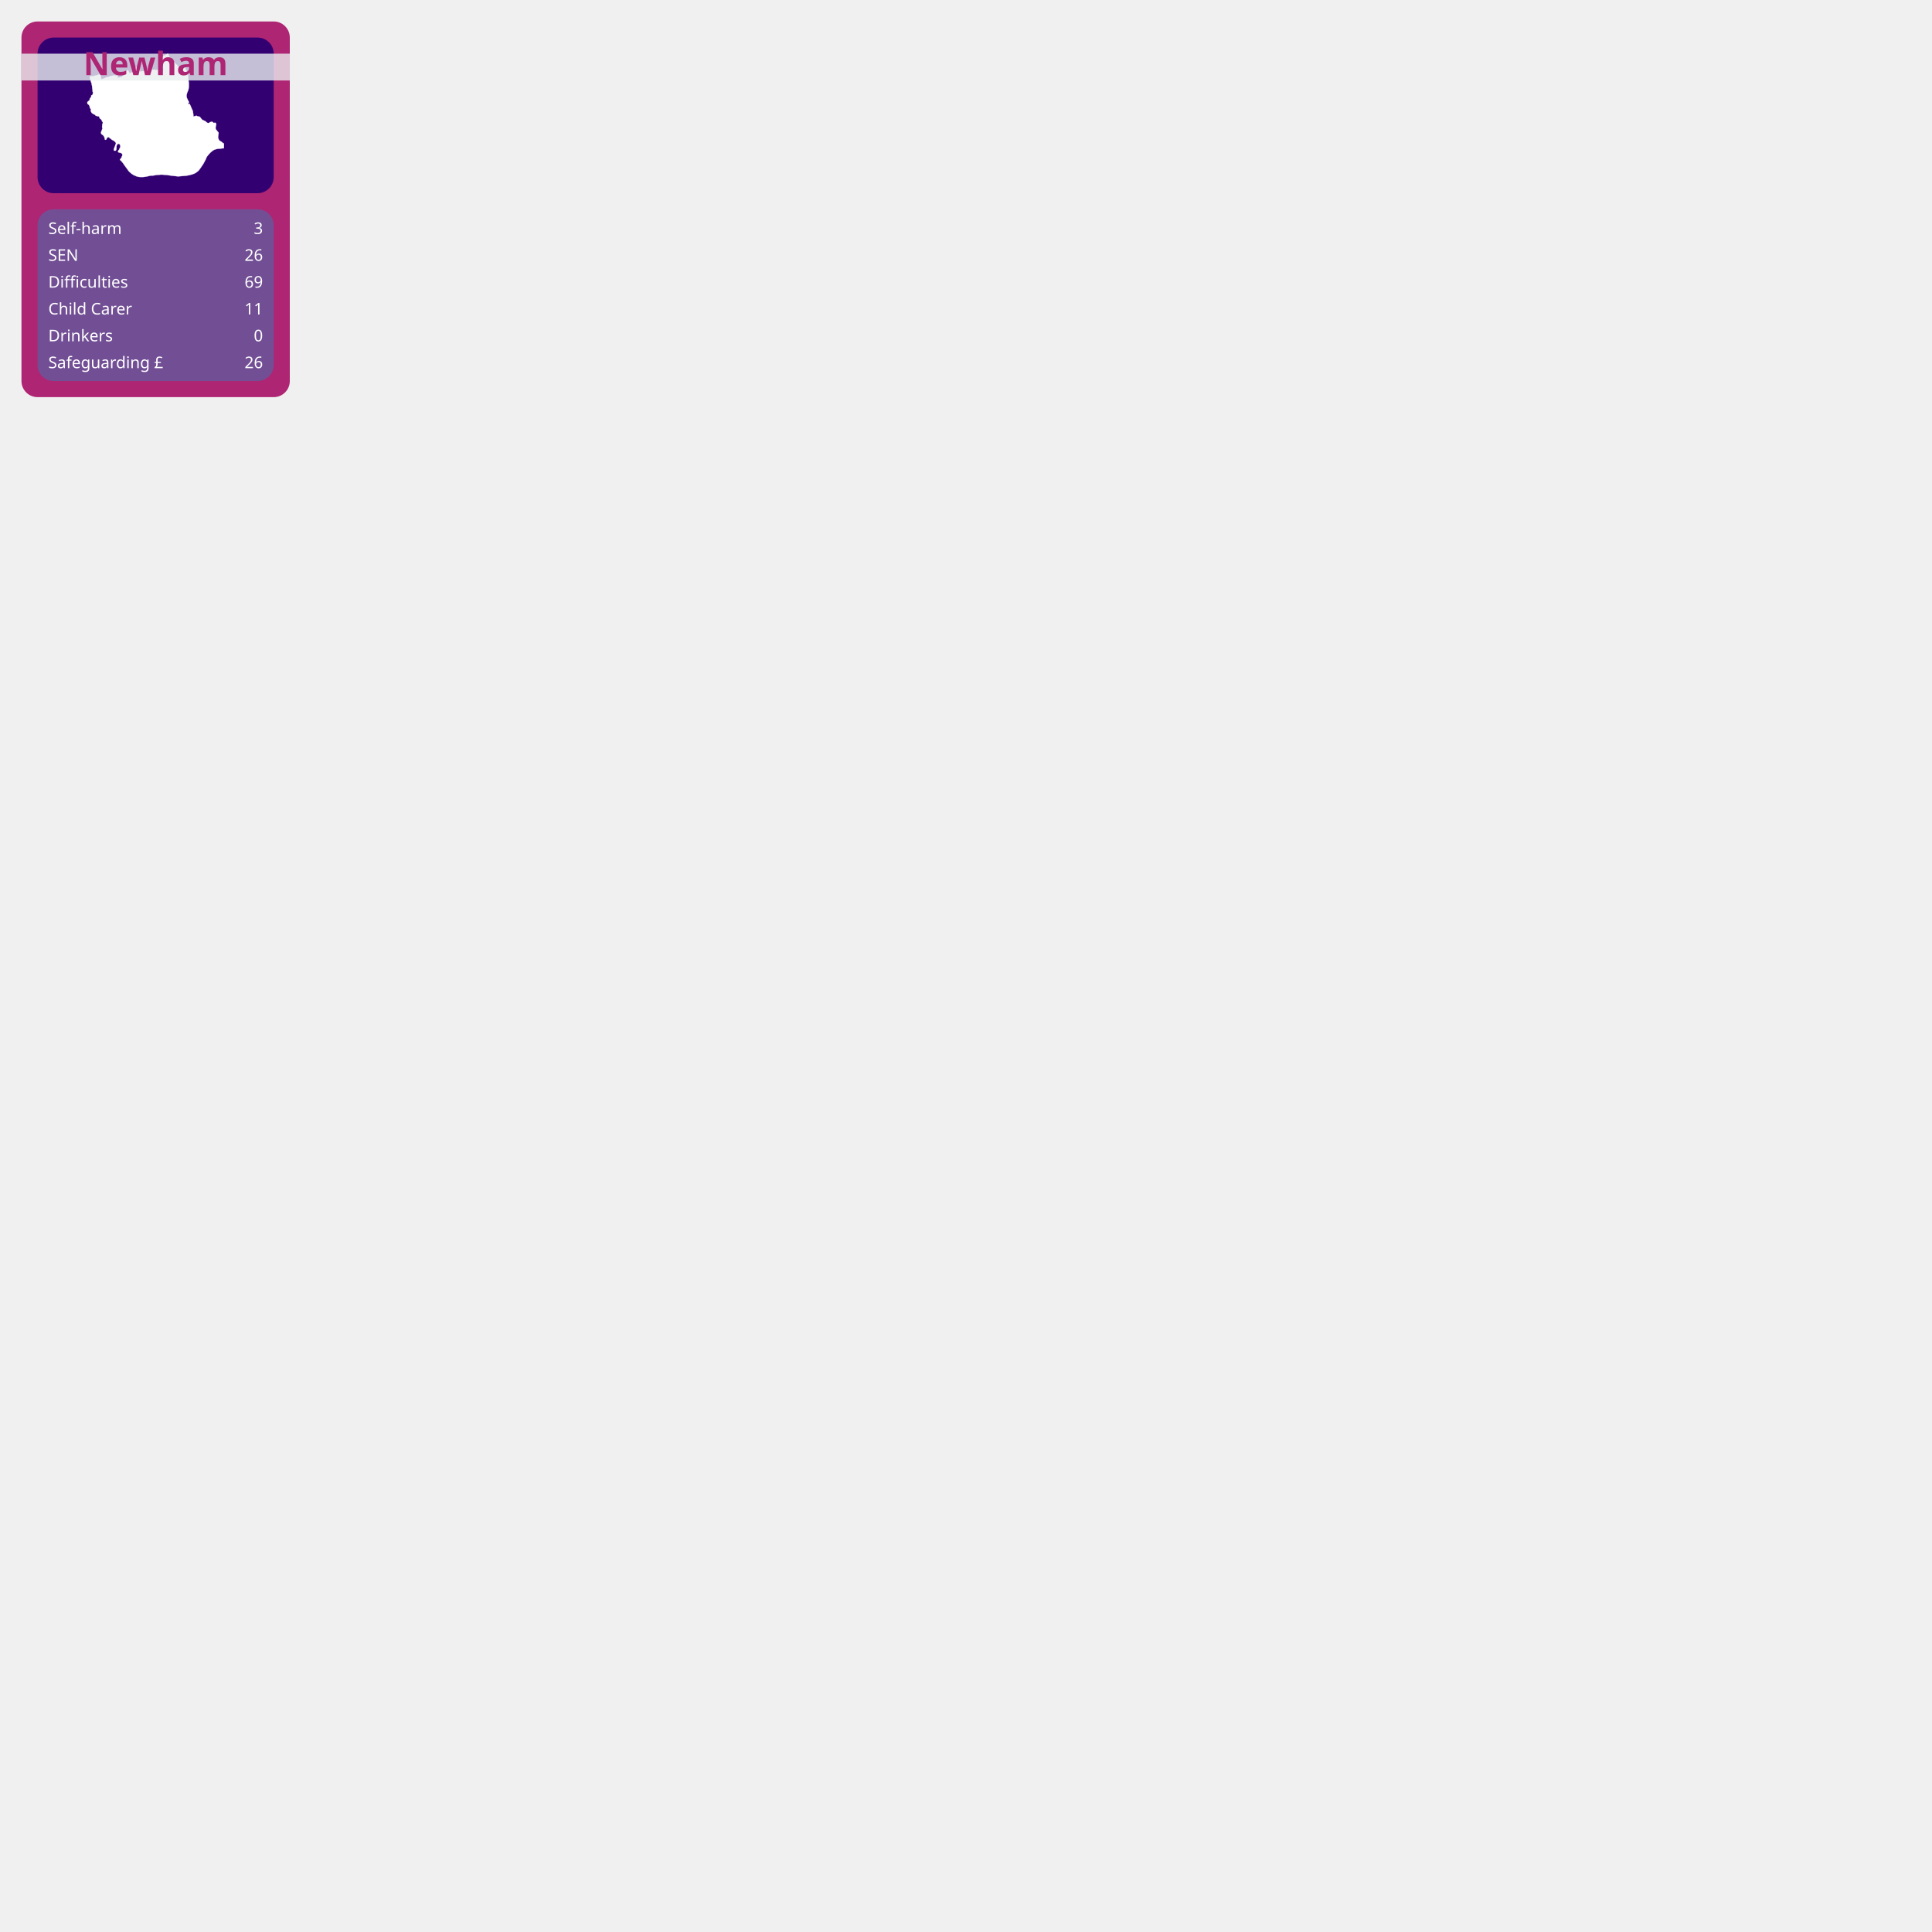
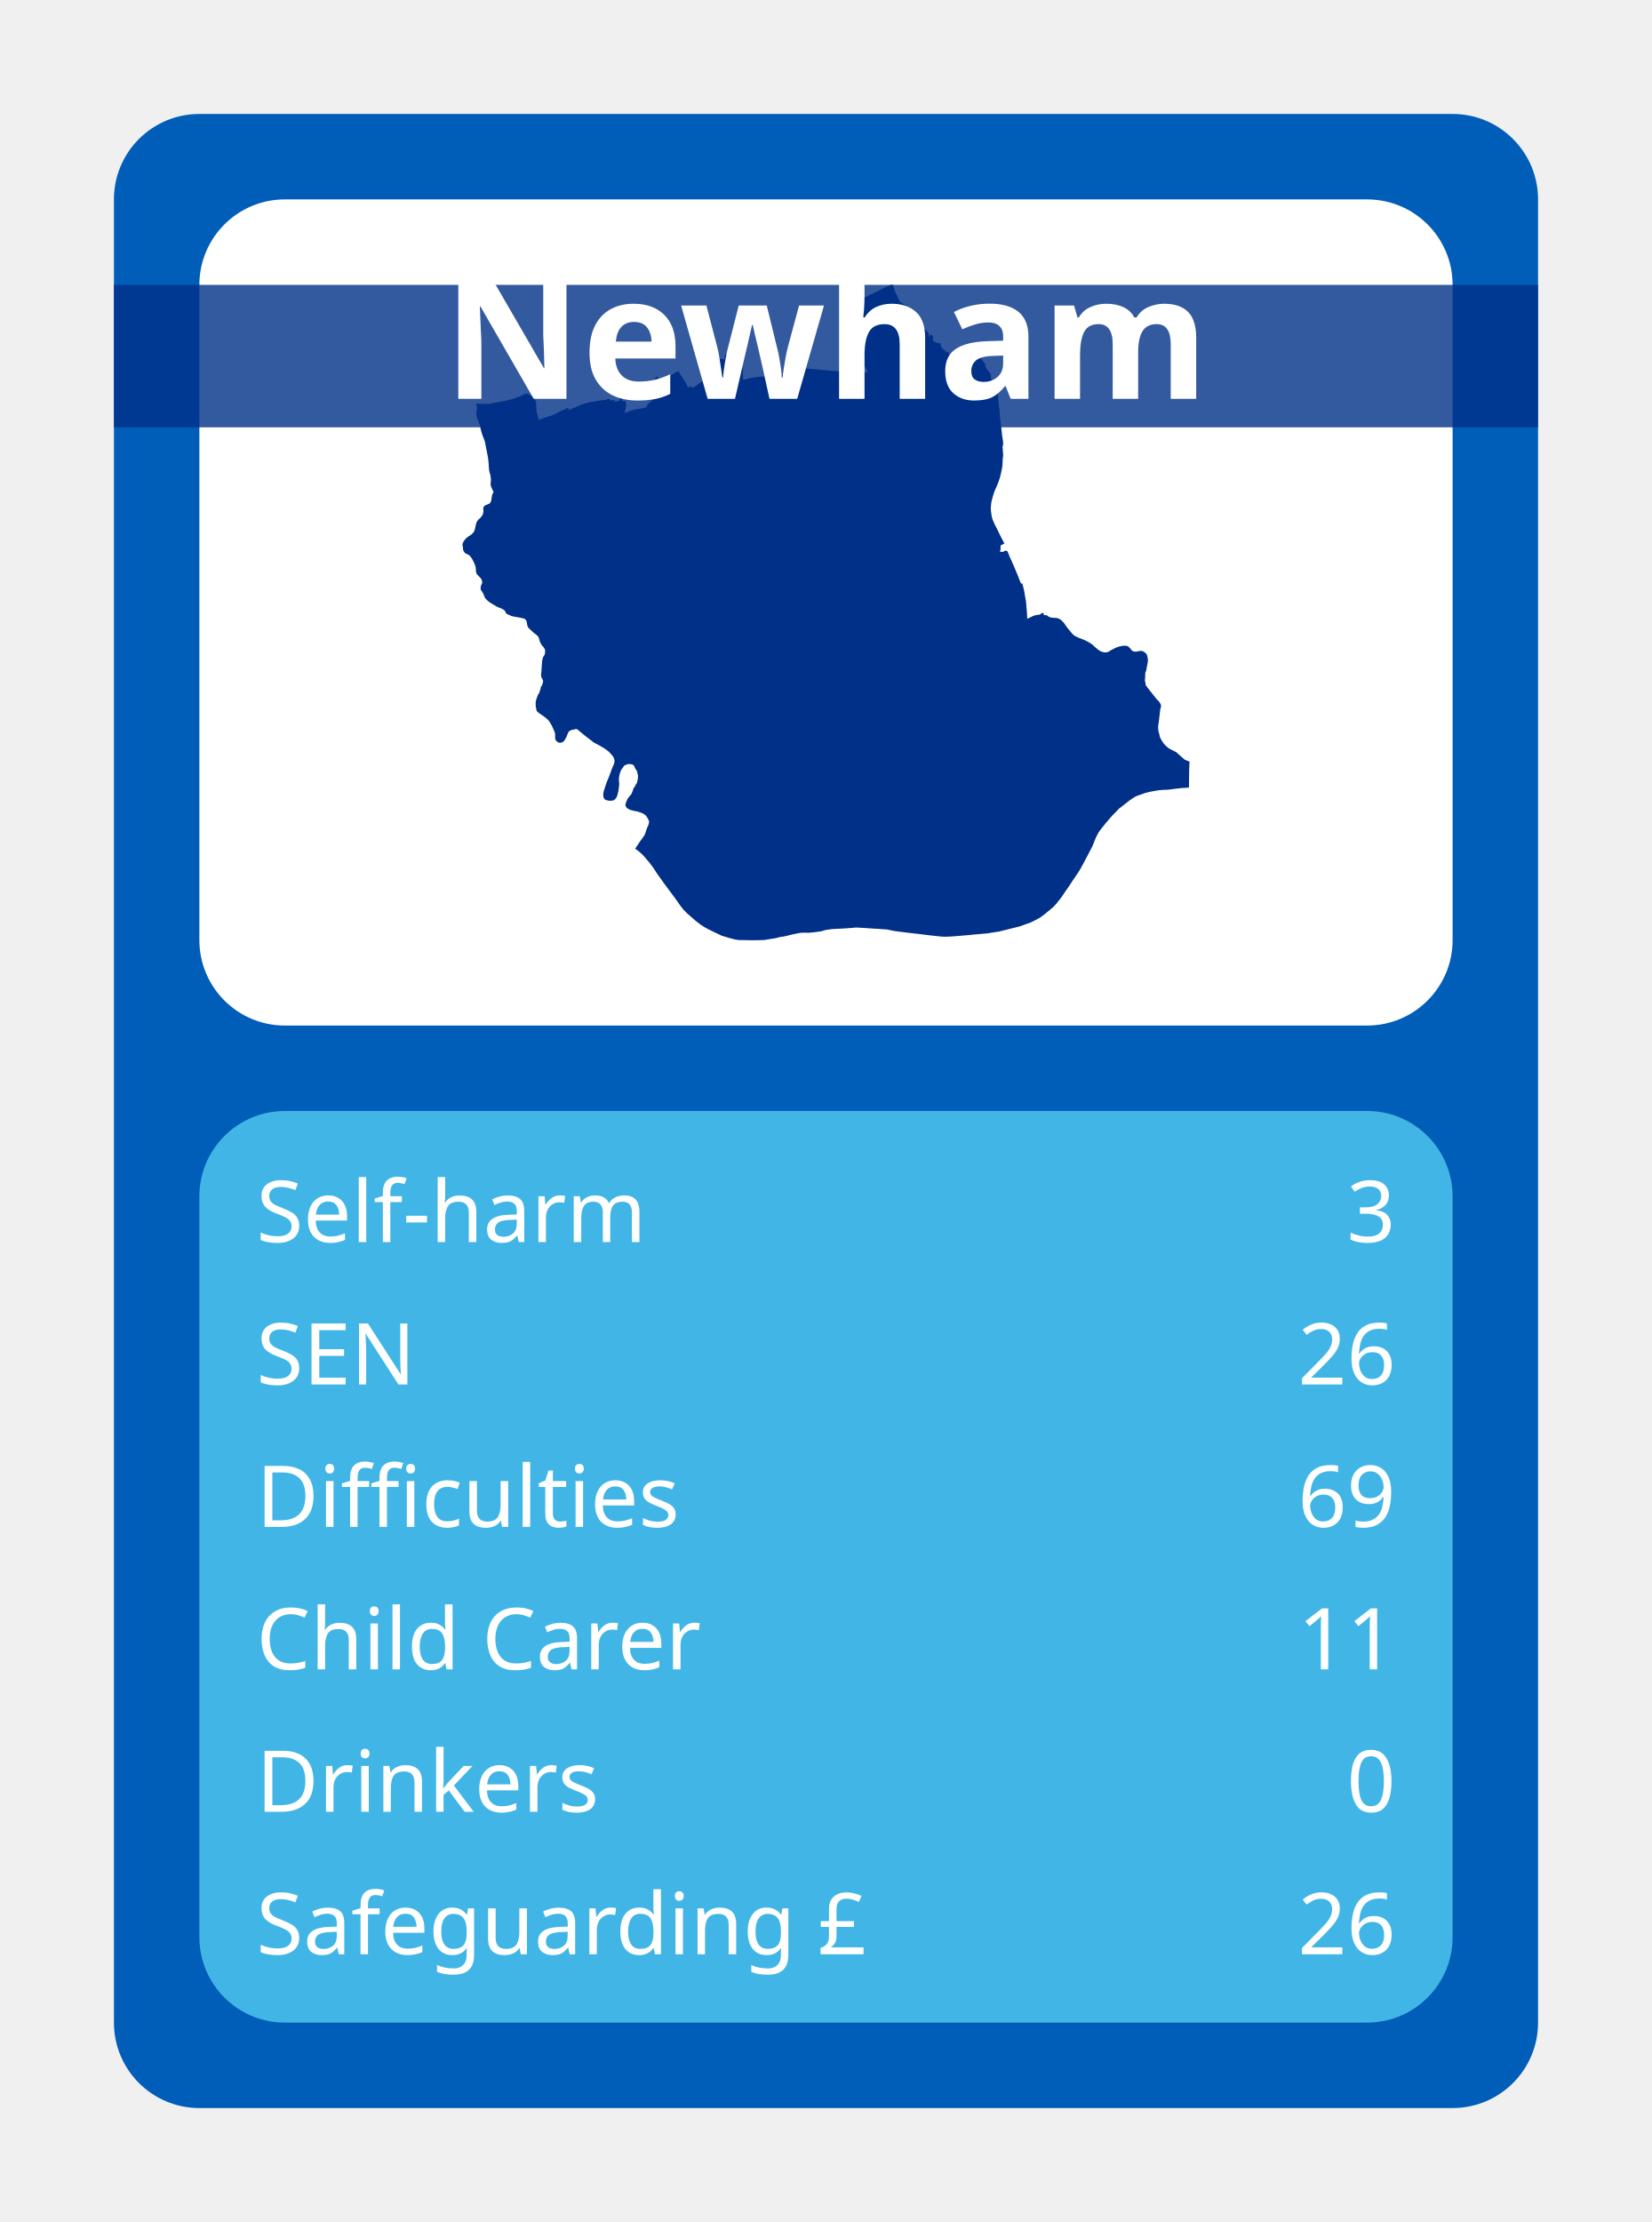
- <svg xmlns="http://www.w3.org/2000/svg" height="1800" version="1.1" width="1800">
+ <svg xmlns="http://www.w3.org/2000/svg" height="390" version="1.1" width="290">
  <defs>
    <style type="text/css">@font-face {font-family: 'Frutiger';font-style: normal;font-weight: normal;src: local('Frutiger'), url('../fonts/Frutiger.woff') format('woff');}@font-face {font-family: 'Frutiger Bold';font-style: normal;font-weight: normal;src: local('Frutiger Bold'), url('../fonts/Frutiger_bold.woff') format('woff');}        </style>
  </defs>
-   <rect x="20" y="20" width="250" height="350" rx="15" fill="#AE2573" />
-   <rect x="35" y="35" width="220" height="145" rx="15" fill="#330072" />
+   <rect x="20" y="20" width="250" height="350" rx="15" fill="#005EB8" />
+   <rect x="35" y="35" width="220" height="145" rx="15" fill="white" />
  <svg height="115" version="1.1" viewBox="-2364 -6721669 13476 12165" width="220" x="35" y="50">
-     <polygon fill="white" points=" 6274,-6720701 6278,-6720699 6283,-6720700 6291,-6720702 6297,-6720705 6302,-6720709 6306,-6720714 6313,-6720724 6318,-6720728 6326,-6720730 6330,-6720728 6334,-6720726 6338,-6720722 6343,-6720715 6347,-6720707 6348,-6720701 6349,-6720694 6347,-6720642 6361,-6720616 6377,-6720601 6410,-6720597 6431,-6720576 6433,-6720575 6445,-6720572 6455,-6720573 6467,-6720577 6474,-6720581 6488,-6720571 6490,-6720569 6496,-6720529 6501,-6720514 6505,-6720507 6510,-6720501 6525,-6720488 6528,-6720483 6530,-6720479 6533,-6720468 6545,-6720456 6557,-6720456 6564,-6720453 6569,-6720450 6573,-6720447 6576,-6720443 6578,-6720438 6578,-6720436 6576,-6720430 6575,-6720425 6575,-6720420 6579,-6720412 6584,-6720406 6590,-6720403 6596,-6720403 6602,-6720405 6615,-6720412 6620,-6720413 6629,-6720412 6636,-6720409 6639,-6720406 6642,-6720401 6642,-6720388 6643,-6720380 6646,-6720371 6651,-6720361 6679,-6720331 6687,-6720322 6694,-6720317 6699,-6720315 6737,-6720332 6777,-6720337 6804,-6720346 6843,-6720362 6950,-6720410 7081,-6720473 7099,-6720440 7131,-6720405 7151,-6720383 7196,-6720320 7208,-6720298 7234,-6720312 7278,-6720245 7314,-6720197 7327,-6720178 7313,-6720158 7346,-6720103 7378,-6720063 7400,-6720036 7415,-6720011 7426,-6719940 7441,-6719840 7455,-6719706 7550,-6719713 7564,-6719501 7581,-6719367 7592,-6719218 7599,-6719159 7614,-6719048 7616,-6719028 7625,-6718943 7632,-6718877 7635,-6718850 7648,-6718774 7652,-6718724 7648,-6718691 7640,-6718668 7647,-6718574 7651,-6718508 7646,-6718456 7642,-6718423 7642,-6718385 7635,-6718291 7623,-6718225 7613,-6718185 7609,-6718165 7604,-6718143 7604,-6718142 7602,-6718136 7590,-6718088 7567,-6718021 7539,-6717949 7501,-6717865 7486,-6717824 7466,-6717763 7445,-6717688 7441,-6717674 7438,-6717661 7435,-6717648 7433,-6717634 7431,-6717621 7429,-6717608 7428,-6717601 7427,-6717587 7424,-6717556 7422,-6717529 7424,-6717470 7431,-6717432 7433,-6717409 7436,-6717389 7443,-6717352 7457,-6717305 7480,-6717252 7495,-6717220 7505,-6717198 7531,-6717148 7565,-6717080 7599,-6717008 7624,-6716960 7638,-6716934 7664,-6716883 7671,-6716872 7601,-6716836 7605,-6716802 7604,-6716775 7599,-6716739 7585,-6716718 7579,-6716712 7573,-6716705 7565,-6716694 7572,-6716684 7577,-6716676 7578,-6716687 7579,-6716689 7586,-6716695 7594,-6716700 7606,-6716703 7623,-6716703 7642,-6716700 7651,-6716697 7659,-6716697 7668,-6716701 7703,-6716721 7725,-6716720 7734,-6716711 7737,-6716705 7747,-6716682 7755,-6716664 7771,-6716622 7814,-6716527 7817,-6716519 7842,-6716465 7929,-6716257 7946,-6716211 7957,-6716184 7981,-6716126 7985,-6716110 7987,-6716105 8008,-6716113 8015,-6716094 8041,-6715989 8058,-6715888 8074,-6715797 8081,-6715726 8085,-6715670 8093,-6715584 8097,-6715508 8097,-6715455 8108,-6715458 8121,-6715461 8131,-6715466 8147,-6715472 8147,-6715472 8172,-6715484 8252,-6715521 8268,-6715519 8290,-6715530 8295,-6715531 8302,-6715530 8308,-6715526 8317,-6715527 8327,-6715532 8362,-6715542 8385,-6715563 8394,-6715565 8403,-6715562 8406,-6715557 8406,-6715554 8404,-6715535 8408,-6715531 8415,-6715528 8425,-6715525 8470,-6715523 8479,-6715514 8485,-6715508 8491,-6715505 8518,-6715491 8555,-6715479 8600,-6715474 8653,-6715473 8663,-6715470 8676,-6715466 8713,-6715450 8733,-6715436 8781,-6715387 8829,-6715317 8858,-6715280 8896,-6715234 8923,-6715201 8949,-6715173 8961,-6715162 8970,-6715153 8986,-6715142 9011,-6715130 9022,-6715124 9058,-6715107 9091,-6715095 9125,-6715082 9195,-6715051 9228,-6715034 9260,-6715016 9309,-6714984 9364,-6714933 9416,-6714889 9446,-6714868 9480,-6714850 9531,-6714834 9572,-6714833 9593,-6714835 9612,-6714840 9627,-6714848 9652,-6714863 9667,-6714872 9685,-6714882 9750,-6714915 9808,-6714939 9852,-6714948 9889,-6714956 9928,-6714957 9935,-6714957 9955,-6714955 9969,-6714949 9982,-6714942 10005,-6714921 10014,-6714911 10035,-6714883 10042,-6714876 10052,-6714868 10063,-6714861 10072,-6714856 10084,-6714852 10097,-6714848 10108,-6714847 10119,-6714846 10133,-6714846 10150,-6714849 10164,-6714852 10207,-6714861 10230,-6714861 10256,-6714854 10270,-6714847 10283,-6714836 10301,-6714823 10310,-6714814 10326,-6714787 10338,-6714724 10340,-6714696 10336,-6714658 10326,-6714608 10307,-6714509 10301,-6714494 10291,-6714468 10289,-6714427 10288,-6714379 10284,-6714336 10283,-6714320 10292,-6714287 10298,-6714240 10307,-6714222 10361,-6714150 10451,-6714037 10507,-6713967 10535,-6713939 10547,-6713926 10554,-6713917 10558,-6713911 10566,-6713899 10580,-6713873 10583,-6713850 10581,-6713830 10579,-6713823 10571,-6713795 10566,-6713766 10540,-6713543 10534,-6713513 10531,-6713484 10529,-6713462 10531,-6713418 10536,-6713382 10548,-6713336 10564,-6713268 10580,-6713235 10592,-6713213 10606,-6713190 10631,-6713152 10642,-6713139 10669,-6713108 10730,-6713055 10808,-6713014 10869,-6712984 10921,-6712938 10978,-6712887 11032,-6712841 11112,-6712809 11105,-6712648 11102,-6712347 10955,-6712337 10752,-6712312 10713,-6712307 10628,-6712305 10557,-6712299 10466,-6712284 10420,-6712275 10373,-6712266 10291,-6712245 10194,-6712210 10158,-6712198 10127,-6712185 10103,-6712173 10030,-6712125 10005,-6712108 9830,-6711971 9804,-6711951 9767,-6711911 9693,-6711837 9566,-6711692 9511,-6711622 9459,-6711558 9439,-6711528 9419,-6711498 9382,-6711428 9351,-6711355 9311,-6711253 9255,-6711147 9216,-6711071 9214,-6711067 9129,-6710907 9067,-6710796 8938,-6710605 8867,-6710497 8810,-6710417 8764,-6710348 8746,-6710321 8736,-6710306 8684,-6710240 8653,-6710200 8617,-6710160 8585,-6710127 8531,-6710080 8474,-6710034 8439,-6710004 8396,-6709971 8336,-6709928 8274,-6709895 8231,-6709872 8177,-6709846 8150,-6709835 8146,-6709834 7965,-6709769 7590,-6709676 7371,-6709641 7117,-6709619 7013,-6709608 6957,-6709604 6891,-6709598 6852,-6709595 6767,-6709588 6684,-6709582 6599,-6709579 6529,-6709581 6482,-6709585 6306,-6709604 6096,-6709630 6007,-6709640 5951,-6709647 5922,-6709650 5881,-6709655 5832,-6709661 5767,-6709669 5728,-6709674 5660,-6709683 5584,-6709697 5514,-6709713 5442,-6709717 5341,-6709725 5247,-6709730 5106,-6709740 4970,-6709748 4922,-6709749 4874,-6709744 4769,-6709736 4695,-6709731 4604,-6709727 4509,-6709722 4472,-6709719 4434,-6709713 4366,-6709704 4290,-6709681 4232,-6709672 4154,-6709662 4057,-6709652 3956,-6709654 3892,-6709650 3885,-6709648 3764,-6709625 3606,-6709586 3502,-6709570 3447,-6709553 3291,-6709529 3236,-6709519 3094,-6709506 2992,-6709504 2862,-6709511 2751,-6709517 2676,-6709530 2578,-6709556 2442,-6709597 2305,-6709662 2207,-6709710 2139,-6709746 2051,-6709802 1956,-6709876 1956,-6709876 1808,-6710005 1740,-6710074 1710,-6710110 1671,-6710162 1575,-6710298 1490,-6710412 1429,-6710494 1385,-6710553 1252,-6710739 1178,-6710852 1142,-6710900 1107,-6710948 1076,-6710984 1020,-6711050 985,-6711089 958,-6711115 915,-6711154 848,-6711204 924,-6711318 979,-6711395 1010,-6711439 1024,-6711466 1043,-6711521 1063,-6711584 1077,-6711606 1095,-6711664 1101,-6711687 1101,-6711708 1095,-6711727 1086,-6711747 1078,-6711763 1070,-6711779 1050,-6711809 1027,-6711834 1010,-6711847 987,-6711862 944,-6711881 899,-6711896 873,-6711905 858,-6711907 854,-6711907 810,-6711916 757,-6711929 724,-6711942 697,-6711958 686,-6711966 670,-6711986 663,-6712005 663,-6712021 670,-6712047 683,-6712081 689,-6712091 690,-6712101 694,-6712112 741,-6712174 772,-6712208 803,-6712287 812,-6712320 827,-6712334 846,-6712368 853,-6712384 859,-6712396 877,-6712420 892,-6712492 896,-6712541 892,-6712585 882,-6712607 881,-6712633 876,-6712647 852,-6712680 842,-6712699 830,-6712724 822,-6712743 814,-6712757 793,-6712771 772,-6712778 743,-6712784 715,-6712785 701,-6712782 682,-6712782 621,-6712754 612,-6712746 587,-6712704 568,-6712684 550,-6712649 546,-6712631 539,-6712619 532,-6712595 524,-6712561 516,-6712508 517,-6712460 522,-6712402 517,-6712351 506,-6712272 496,-6712231 490,-6712204 483,-6712184 477,-6712169 457,-6712136 448,-6712127 441,-6712121 433,-6712116 416,-6712108 397,-6712105 368,-6712104 344,-6712104 291,-6712116 281,-6712121 276,-6712125 268,-6712133 259,-6712150 254,-6712165 250,-6712189 251,-6712222 253,-6712237 259,-6712263 265,-6712284 279,-6712329 310,-6712421 368,-6712562 392,-6712630 404,-6712664 426,-6712719 446,-6712764 451,-6712777 454,-6712791 458,-6712810 460,-6712837 453,-6712867 448,-6712882 436,-6712909 426,-6712925 405,-6712951 356,-6713004 335,-6713023 299,-6713050 286,-6713059 260,-6713076 220,-6713101 193,-6713117 66,-6713185 -70,-6713290 -158,-6713361 -228,-6713420 -243,-6713429 -252,-6713432 -259,-6713433 -267,-6713434 -278,-6713433 -358,-6713416 -383,-6713403 -403,-6713391 -409,-6713385 -420,-6713371 -442,-6713321 -456,-6713283 -466,-6713265 -495,-6713216 -504,-6713205 -509,-6713200 -517,-6713194 -537,-6713185 -553,-6713181 -561,-6713180 -573,-6713181 -588,-6713183 -595,-6713186 -622,-6713207 -629,-6713215 -634,-6713222 -637,-6713230 -640,-6713239 -642,-6713248 -644,-6713336 -653,-6713369 -668,-6713406 -706,-6713492 -746,-6713558 -755,-6713572 -773,-6713594 -797,-6713619 -837,-6713652 -858,-6713667 -879,-6713682 -954,-6713733 -982,-6713758 -990,-6713776 -1003,-6713846 -1005,-6713892 -1003,-6713931 -987,-6713991 -962,-6714055 -945,-6714076 -943,-6714079 -940,-6714089 -913,-6714171 -907,-6714204 -892,-6714220 -879,-6714255 -866,-6714303 -868,-6714329 -871,-6714334 -900,-6714391 -903,-6714408 -904,-6714438 -899,-6714480 -896,-6714535 -885,-6714683 -875,-6714727 -869,-6714749 -868,-6714752 -864,-6714758 -853,-6714774 -837,-6714805 -832,-6714830 -828,-6714869 -834,-6714905 -847,-6714929 -860,-6714950 -892,-6714985 -912,-6715019 -928,-6715050 -938,-6715089 -952,-6715133 -968,-6715155 -991,-6715177 -1047,-6715221 -1115,-6715284 -1133,-6715299 -1149,-6715323 -1158,-6715341 -1164,-6715372 -1173,-6715417 -1180,-6715441 -1197,-6715463 -1213,-6715478 -1241,-6715488 -1318,-6715505 -1407,-6715520 -1463,-6715532 -1516,-6715557 -1519,-6715558 -1551,-6715574 -1560,-6715586 -1562,-6715590 -1564,-6715595 -1574,-6715615 -1586,-6715633 -1619,-6715657 -1662,-6715677 -1723,-6715701 -1830,-6715763 -1873,-6715791 -1909,-6715822 -1938,-6715852 -1939,-6715853 -1950,-6715868 -1976,-6715938 -2004,-6715983 -2022,-6716008 -2026,-6716024 -2027,-6716052 -2020,-6716081 -2005,-6716116 -2001,-6716123 -1997,-6716137 -1999,-6716169 -1999,-6716171 -2014,-6716208 -2021,-6716221 -2042,-6716247 -2075,-6716279 -2098,-6716306 -2107,-6716323 -2112,-6716341 -2115,-6716368 -2116,-6716410 -2121,-6716435 -2130,-6716469 -2150,-6716515 -2173,-6716562 -2190,-6716594 -2214,-6716626 -2239,-6716657 -2272,-6716674 -2289,-6716684 -2319,-6716698 -2331,-6716713 -2353,-6716752 -2354,-6716781 -2359,-6716813 -2361,-6716824 -2364,-6716842 -2362,-6716863 -2344,-6716900 -2315,-6716939 -2290,-6716964 -2288,-6716966 -2285,-6716968 -2245,-6716997 -2223,-6717009 -2212,-6717018 -2197,-6717030 -2186,-6717040 -2168,-6717059 -2167,-6717060 -2167,-6717061 -2159,-6717068 -2138,-6717113 -2128,-6717155 -2115,-6717218 -2102,-6717259 -2090,-6717279 -2072,-6717301 -2035,-6717335 -2012,-6717362 -1994,-6717389 -1987,-6717407 -1979,-6717430 -1974,-6717469 -1978,-6717519 -1973,-6717542 -1958,-6717556 -1940,-6717568 -1915,-6717578 -1889,-6717589 -1865,-6717600 -1848,-6717621 -1835,-6717645 -1826,-6717690 -1816,-6717758 -1801,-6717794 -1799,-6717796 -1790,-6717811 -1788,-6717829 -1812,-6717881 -1828,-6717912 -1833,-6717925 -1838,-6717946 -1841,-6717967 -1841,-6717977 -1841,-6717980 -1837,-6718027 -1836,-6718070 -1847,-6718148 -1861,-6718187 -1871,-6718244 -1871,-6718263 -1875,-6718287 -1876,-6718319 -1879,-6718368 -1887,-6718441 -1895,-6718488 -1914,-6718591 -1927,-6718651 -1940,-6718724 -1945,-6718745 -1958,-6718792 -1992,-6718877 -2022,-6718976 -2038,-6719058 -2081,-6719172 -2098,-6719216 -2105,-6719251 -2106,-6719283 -2103,-6719315 -2101,-6719340 -2095,-6719369 -2094,-6719398 -2099,-6719420 -2108,-6719441 -2111,-6719452 -2009,-6719447 -1908,-6719447 -1905,-6719423 -1904,-6719413 -1886,-6719416 -1885,-6719423 -1883,-6719448 -1744,-6719472 -1598,-6719501 -1514,-6719520 -1484,-6719527 -1460,-6719533 -1437,-6719540 -1374,-6719562 -1312,-6719583 -1300,-6719589 -1234,-6719620 -1209,-6719634 -1202,-6719635 -1189,-6719636 -1176,-6719634 -1162,-6719630 -1155,-6719627 -1135,-6719615 -1106,-6719595 -1085,-6719582 -1051,-6719562 -1024,-6719487 -1020,-6719466 -1017,-6719438 -1018,-6719392 -1017,-6719361 -1014,-6719325 -1003,-6719276 -986,-6719219 -971,-6719156 -963,-6719152 -962,-6719152 -948,-6719152 -930,-6719158 -889,-6719174 -775,-6719213 -698,-6719237 -663,-6719252 -632,-6719268 -560,-6719307 -422,-6719371 -404,-6719329 -290,-6719379 -175,-6719429 -121,-6719448 -102,-6719454 -36,-6719473 39,-6719486 144,-6719503 236,-6719515 280,-6719523 346,-6719540 356,-6719517 362,-6719504 399,-6719513 425,-6719520 427,-6719511 430,-6719488 557,-6719504 557,-6719504 553,-6719545 579,-6719547 585,-6719492 587,-6719492 641,-6719498 649,-6719464 649,-6719463 647,-6719435 644,-6719386 639,-6719359 625,-6719314 615,-6719283 646,-6719281 762,-6719322 844,-6719345 859,-6719348 910,-6719355 1061,-6719386 1055,-6719414 1061,-6719424 1076,-6719448 1127,-6719489 1153,-6719515 1207,-6719570 1074,-6719780 1239,-6719952 1296,-6719866 1553,-6720012 1625,-6720052 1742,-6719872 1750,-6719856 1780,-6719802 1812,-6719742 1864,-6719772 1889,-6719735 1999,-6719808 2071,-6719860 2160,-6719899 2155,-6719914 2237,-6719954 2399,-6720038 2366,-6720085 2376,-6720091 2267,-6720287 2284,-6720276 2327,-6720284 2377,-6720290 2427,-6720281 2469,-6720274 2505,-6720269 2508,-6720348 2516,-6720364 2540,-6720383 2569,-6720396 2580,-6720394 2589,-6720390 2595,-6720387 2602,-6720381 2610,-6720373 2617,-6720362 2622,-6720353 2624,-6720346 2626,-6720329 2625,-6720219 2641,-6720171 2648,-6720155 2753,-6720161 2816,-6720158 2818,-6720010 2824,-6719892 2977,-6719927 3069,-6719942 3139,-6719950 3202,-6719955 3228,-6719953 3257,-6719948 3279,-6719941 3443,-6719963 3537,-6719979 3585,-6719984 3598,-6719987 3677,-6720018 3723,-6720035 3767,-6720053 3796,-6720064 3881,-6720093 3900,-6720099 3937,-6720106 3945,-6720105 4022,-6720103 4140,-6720092 4241,-6720084 4369,-6720071 4467,-6720062 4581,-6720054 4623,-6720052 4650,-6720057 4676,-6720070 4860,-6720055 5044,-6720038 5138,-6720031 5157,-6720027 5155,-6720057 5147,-6720080 5133,-6720113 5108,-6720157 5061,-6720237 5017,-6720313 4993,-6720357 4973,-6720397 4962,-6720436 4951,-6720491 4945,-6720519 4921,-6720543 4907,-6720557 4844,-6720611 4773,-6720664 4792,-6720678 4771,-6720791 4739,-6720921 4706,-6721075 4688,-6721159 4670,-6721215 4711,-6721234 4748,-6721254 4869,-6721310 4889,-6721322 4968,-6721358 5080,-6721416 5155,-6721450 5228,-6721489 5283,-6721513 5355,-6721549 5418,-6721582 5604,-6721669 5614,-6721642 5640,-6721550 5649,-6721531 5678,-6721476 5721,-6721371 5736,-6721350 5759,-6721329 5795,-6721307 5825,-6721291 5847,-6721277 5853,-6721262 5858,-6721255 5863,-6721250 5869,-6721246 5875,-6721244 5881,-6721242 5895,-6721240 5904,-6721237 5910,-6721233 5914,-6721229 5921,-6721220 5941,-6721178 5948,-6721162 5954,-6721152 5960,-6721144 5966,-6721138 5979,-6721128 5989,-6721121 6004,-6721115 6025,-6721109 6027,-6721090 6025,-6721076 6026,-6721067 6027,-6721059 6030,-6721051 6035,-6721043 6041,-6721035 6052,-6721026 6059,-6721012 6055,-6720971 6051,-6720955 6050,-6720940 6051,-6720932 6053,-6720922 6059,-6720907 6062,-6720899 6065,-6720892 6071,-6720886 6079,-6720881 6086,-6720879 6095,-6720878 6120,-6720870 6150,-6720859 6165,-6720857 6179,-6720853 6192,-6720846 6204,-6720837 6212,-6720826 6243,-6720796 6273,-6720759 6274,-6720754 6273,-6720747 6270,-6720739 6263,-6720729 6263,-6720725 6264,-6720715 6267,-6720707 6270,-6720703 6274,-6720701" stroke="white" stroke-width="25" />
+     <polygon fill="#003087" points=" 6274,-6720701 6278,-6720699 6283,-6720700 6291,-6720702 6297,-6720705 6302,-6720709 6306,-6720714 6313,-6720724 6318,-6720728 6326,-6720730 6330,-6720728 6334,-6720726 6338,-6720722 6343,-6720715 6347,-6720707 6348,-6720701 6349,-6720694 6347,-6720642 6361,-6720616 6377,-6720601 6410,-6720597 6431,-6720576 6433,-6720575 6445,-6720572 6455,-6720573 6467,-6720577 6474,-6720581 6488,-6720571 6490,-6720569 6496,-6720529 6501,-6720514 6505,-6720507 6510,-6720501 6525,-6720488 6528,-6720483 6530,-6720479 6533,-6720468 6545,-6720456 6557,-6720456 6564,-6720453 6569,-6720450 6573,-6720447 6576,-6720443 6578,-6720438 6578,-6720436 6576,-6720430 6575,-6720425 6575,-6720420 6579,-6720412 6584,-6720406 6590,-6720403 6596,-6720403 6602,-6720405 6615,-6720412 6620,-6720413 6629,-6720412 6636,-6720409 6639,-6720406 6642,-6720401 6642,-6720388 6643,-6720380 6646,-6720371 6651,-6720361 6679,-6720331 6687,-6720322 6694,-6720317 6699,-6720315 6737,-6720332 6777,-6720337 6804,-6720346 6843,-6720362 6950,-6720410 7081,-6720473 7099,-6720440 7131,-6720405 7151,-6720383 7196,-6720320 7208,-6720298 7234,-6720312 7278,-6720245 7314,-6720197 7327,-6720178 7313,-6720158 7346,-6720103 7378,-6720063 7400,-6720036 7415,-6720011 7426,-6719940 7441,-6719840 7455,-6719706 7550,-6719713 7564,-6719501 7581,-6719367 7592,-6719218 7599,-6719159 7614,-6719048 7616,-6719028 7625,-6718943 7632,-6718877 7635,-6718850 7648,-6718774 7652,-6718724 7648,-6718691 7640,-6718668 7647,-6718574 7651,-6718508 7646,-6718456 7642,-6718423 7642,-6718385 7635,-6718291 7623,-6718225 7613,-6718185 7609,-6718165 7604,-6718143 7604,-6718142 7602,-6718136 7590,-6718088 7567,-6718021 7539,-6717949 7501,-6717865 7486,-6717824 7466,-6717763 7445,-6717688 7441,-6717674 7438,-6717661 7435,-6717648 7433,-6717634 7431,-6717621 7429,-6717608 7428,-6717601 7427,-6717587 7424,-6717556 7422,-6717529 7424,-6717470 7431,-6717432 7433,-6717409 7436,-6717389 7443,-6717352 7457,-6717305 7480,-6717252 7495,-6717220 7505,-6717198 7531,-6717148 7565,-6717080 7599,-6717008 7624,-6716960 7638,-6716934 7664,-6716883 7671,-6716872 7601,-6716836 7605,-6716802 7604,-6716775 7599,-6716739 7585,-6716718 7579,-6716712 7573,-6716705 7565,-6716694 7572,-6716684 7577,-6716676 7578,-6716687 7579,-6716689 7586,-6716695 7594,-6716700 7606,-6716703 7623,-6716703 7642,-6716700 7651,-6716697 7659,-6716697 7668,-6716701 7703,-6716721 7725,-6716720 7734,-6716711 7737,-6716705 7747,-6716682 7755,-6716664 7771,-6716622 7814,-6716527 7817,-6716519 7842,-6716465 7929,-6716257 7946,-6716211 7957,-6716184 7981,-6716126 7985,-6716110 7987,-6716105 8008,-6716113 8015,-6716094 8041,-6715989 8058,-6715888 8074,-6715797 8081,-6715726 8085,-6715670 8093,-6715584 8097,-6715508 8097,-6715455 8108,-6715458 8121,-6715461 8131,-6715466 8147,-6715472 8147,-6715472 8172,-6715484 8252,-6715521 8268,-6715519 8290,-6715530 8295,-6715531 8302,-6715530 8308,-6715526 8317,-6715527 8327,-6715532 8362,-6715542 8385,-6715563 8394,-6715565 8403,-6715562 8406,-6715557 8406,-6715554 8404,-6715535 8408,-6715531 8415,-6715528 8425,-6715525 8470,-6715523 8479,-6715514 8485,-6715508 8491,-6715505 8518,-6715491 8555,-6715479 8600,-6715474 8653,-6715473 8663,-6715470 8676,-6715466 8713,-6715450 8733,-6715436 8781,-6715387 8829,-6715317 8858,-6715280 8896,-6715234 8923,-6715201 8949,-6715173 8961,-6715162 8970,-6715153 8986,-6715142 9011,-6715130 9022,-6715124 9058,-6715107 9091,-6715095 9125,-6715082 9195,-6715051 9228,-6715034 9260,-6715016 9309,-6714984 9364,-6714933 9416,-6714889 9446,-6714868 9480,-6714850 9531,-6714834 9572,-6714833 9593,-6714835 9612,-6714840 9627,-6714848 9652,-6714863 9667,-6714872 9685,-6714882 9750,-6714915 9808,-6714939 9852,-6714948 9889,-6714956 9928,-6714957 9935,-6714957 9955,-6714955 9969,-6714949 9982,-6714942 10005,-6714921 10014,-6714911 10035,-6714883 10042,-6714876 10052,-6714868 10063,-6714861 10072,-6714856 10084,-6714852 10097,-6714848 10108,-6714847 10119,-6714846 10133,-6714846 10150,-6714849 10164,-6714852 10207,-6714861 10230,-6714861 10256,-6714854 10270,-6714847 10283,-6714836 10301,-6714823 10310,-6714814 10326,-6714787 10338,-6714724 10340,-6714696 10336,-6714658 10326,-6714608 10307,-6714509 10301,-6714494 10291,-6714468 10289,-6714427 10288,-6714379 10284,-6714336 10283,-6714320 10292,-6714287 10298,-6714240 10307,-6714222 10361,-6714150 10451,-6714037 10507,-6713967 10535,-6713939 10547,-6713926 10554,-6713917 10558,-6713911 10566,-6713899 10580,-6713873 10583,-6713850 10581,-6713830 10579,-6713823 10571,-6713795 10566,-6713766 10540,-6713543 10534,-6713513 10531,-6713484 10529,-6713462 10531,-6713418 10536,-6713382 10548,-6713336 10564,-6713268 10580,-6713235 10592,-6713213 10606,-6713190 10631,-6713152 10642,-6713139 10669,-6713108 10730,-6713055 10808,-6713014 10869,-6712984 10921,-6712938 10978,-6712887 11032,-6712841 11112,-6712809 11105,-6712648 11102,-6712347 10955,-6712337 10752,-6712312 10713,-6712307 10628,-6712305 10557,-6712299 10466,-6712284 10420,-6712275 10373,-6712266 10291,-6712245 10194,-6712210 10158,-6712198 10127,-6712185 10103,-6712173 10030,-6712125 10005,-6712108 9830,-6711971 9804,-6711951 9767,-6711911 9693,-6711837 9566,-6711692 9511,-6711622 9459,-6711558 9439,-6711528 9419,-6711498 9382,-6711428 9351,-6711355 9311,-6711253 9255,-6711147 9216,-6711071 9214,-6711067 9129,-6710907 9067,-6710796 8938,-6710605 8867,-6710497 8810,-6710417 8764,-6710348 8746,-6710321 8736,-6710306 8684,-6710240 8653,-6710200 8617,-6710160 8585,-6710127 8531,-6710080 8474,-6710034 8439,-6710004 8396,-6709971 8336,-6709928 8274,-6709895 8231,-6709872 8177,-6709846 8150,-6709835 8146,-6709834 7965,-6709769 7590,-6709676 7371,-6709641 7117,-6709619 7013,-6709608 6957,-6709604 6891,-6709598 6852,-6709595 6767,-6709588 6684,-6709582 6599,-6709579 6529,-6709581 6482,-6709585 6306,-6709604 6096,-6709630 6007,-6709640 5951,-6709647 5922,-6709650 5881,-6709655 5832,-6709661 5767,-6709669 5728,-6709674 5660,-6709683 5584,-6709697 5514,-6709713 5442,-6709717 5341,-6709725 5247,-6709730 5106,-6709740 4970,-6709748 4922,-6709749 4874,-6709744 4769,-6709736 4695,-6709731 4604,-6709727 4509,-6709722 4472,-6709719 4434,-6709713 4366,-6709704 4290,-6709681 4232,-6709672 4154,-6709662 4057,-6709652 3956,-6709654 3892,-6709650 3885,-6709648 3764,-6709625 3606,-6709586 3502,-6709570 3447,-6709553 3291,-6709529 3236,-6709519 3094,-6709506 2992,-6709504 2862,-6709511 2751,-6709517 2676,-6709530 2578,-6709556 2442,-6709597 2305,-6709662 2207,-6709710 2139,-6709746 2051,-6709802 1956,-6709876 1956,-6709876 1808,-6710005 1740,-6710074 1710,-6710110 1671,-6710162 1575,-6710298 1490,-6710412 1429,-6710494 1385,-6710553 1252,-6710739 1178,-6710852 1142,-6710900 1107,-6710948 1076,-6710984 1020,-6711050 985,-6711089 958,-6711115 915,-6711154 848,-6711204 924,-6711318 979,-6711395 1010,-6711439 1024,-6711466 1043,-6711521 1063,-6711584 1077,-6711606 1095,-6711664 1101,-6711687 1101,-6711708 1095,-6711727 1086,-6711747 1078,-6711763 1070,-6711779 1050,-6711809 1027,-6711834 1010,-6711847 987,-6711862 944,-6711881 899,-6711896 873,-6711905 858,-6711907 854,-6711907 810,-6711916 757,-6711929 724,-6711942 697,-6711958 686,-6711966 670,-6711986 663,-6712005 663,-6712021 670,-6712047 683,-6712081 689,-6712091 690,-6712101 694,-6712112 741,-6712174 772,-6712208 803,-6712287 812,-6712320 827,-6712334 846,-6712368 853,-6712384 859,-6712396 877,-6712420 892,-6712492 896,-6712541 892,-6712585 882,-6712607 881,-6712633 876,-6712647 852,-6712680 842,-6712699 830,-6712724 822,-6712743 814,-6712757 793,-6712771 772,-6712778 743,-6712784 715,-6712785 701,-6712782 682,-6712782 621,-6712754 612,-6712746 587,-6712704 568,-6712684 550,-6712649 546,-6712631 539,-6712619 532,-6712595 524,-6712561 516,-6712508 517,-6712460 522,-6712402 517,-6712351 506,-6712272 496,-6712231 490,-6712204 483,-6712184 477,-6712169 457,-6712136 448,-6712127 441,-6712121 433,-6712116 416,-6712108 397,-6712105 368,-6712104 344,-6712104 291,-6712116 281,-6712121 276,-6712125 268,-6712133 259,-6712150 254,-6712165 250,-6712189 251,-6712222 253,-6712237 259,-6712263 265,-6712284 279,-6712329 310,-6712421 368,-6712562 392,-6712630 404,-6712664 426,-6712719 446,-6712764 451,-6712777 454,-6712791 458,-6712810 460,-6712837 453,-6712867 448,-6712882 436,-6712909 426,-6712925 405,-6712951 356,-6713004 335,-6713023 299,-6713050 286,-6713059 260,-6713076 220,-6713101 193,-6713117 66,-6713185 -70,-6713290 -158,-6713361 -228,-6713420 -243,-6713429 -252,-6713432 -259,-6713433 -267,-6713434 -278,-6713433 -358,-6713416 -383,-6713403 -403,-6713391 -409,-6713385 -420,-6713371 -442,-6713321 -456,-6713283 -466,-6713265 -495,-6713216 -504,-6713205 -509,-6713200 -517,-6713194 -537,-6713185 -553,-6713181 -561,-6713180 -573,-6713181 -588,-6713183 -595,-6713186 -622,-6713207 -629,-6713215 -634,-6713222 -637,-6713230 -640,-6713239 -642,-6713248 -644,-6713336 -653,-6713369 -668,-6713406 -706,-6713492 -746,-6713558 -755,-6713572 -773,-6713594 -797,-6713619 -837,-6713652 -858,-6713667 -879,-6713682 -954,-6713733 -982,-6713758 -990,-6713776 -1003,-6713846 -1005,-6713892 -1003,-6713931 -987,-6713991 -962,-6714055 -945,-6714076 -943,-6714079 -940,-6714089 -913,-6714171 -907,-6714204 -892,-6714220 -879,-6714255 -866,-6714303 -868,-6714329 -871,-6714334 -900,-6714391 -903,-6714408 -904,-6714438 -899,-6714480 -896,-6714535 -885,-6714683 -875,-6714727 -869,-6714749 -868,-6714752 -864,-6714758 -853,-6714774 -837,-6714805 -832,-6714830 -828,-6714869 -834,-6714905 -847,-6714929 -860,-6714950 -892,-6714985 -912,-6715019 -928,-6715050 -938,-6715089 -952,-6715133 -968,-6715155 -991,-6715177 -1047,-6715221 -1115,-6715284 -1133,-6715299 -1149,-6715323 -1158,-6715341 -1164,-6715372 -1173,-6715417 -1180,-6715441 -1197,-6715463 -1213,-6715478 -1241,-6715488 -1318,-6715505 -1407,-6715520 -1463,-6715532 -1516,-6715557 -1519,-6715558 -1551,-6715574 -1560,-6715586 -1562,-6715590 -1564,-6715595 -1574,-6715615 -1586,-6715633 -1619,-6715657 -1662,-6715677 -1723,-6715701 -1830,-6715763 -1873,-6715791 -1909,-6715822 -1938,-6715852 -1939,-6715853 -1950,-6715868 -1976,-6715938 -2004,-6715983 -2022,-6716008 -2026,-6716024 -2027,-6716052 -2020,-6716081 -2005,-6716116 -2001,-6716123 -1997,-6716137 -1999,-6716169 -1999,-6716171 -2014,-6716208 -2021,-6716221 -2042,-6716247 -2075,-6716279 -2098,-6716306 -2107,-6716323 -2112,-6716341 -2115,-6716368 -2116,-6716410 -2121,-6716435 -2130,-6716469 -2150,-6716515 -2173,-6716562 -2190,-6716594 -2214,-6716626 -2239,-6716657 -2272,-6716674 -2289,-6716684 -2319,-6716698 -2331,-6716713 -2353,-6716752 -2354,-6716781 -2359,-6716813 -2361,-6716824 -2364,-6716842 -2362,-6716863 -2344,-6716900 -2315,-6716939 -2290,-6716964 -2288,-6716966 -2285,-6716968 -2245,-6716997 -2223,-6717009 -2212,-6717018 -2197,-6717030 -2186,-6717040 -2168,-6717059 -2167,-6717060 -2167,-6717061 -2159,-6717068 -2138,-6717113 -2128,-6717155 -2115,-6717218 -2102,-6717259 -2090,-6717279 -2072,-6717301 -2035,-6717335 -2012,-6717362 -1994,-6717389 -1987,-6717407 -1979,-6717430 -1974,-6717469 -1978,-6717519 -1973,-6717542 -1958,-6717556 -1940,-6717568 -1915,-6717578 -1889,-6717589 -1865,-6717600 -1848,-6717621 -1835,-6717645 -1826,-6717690 -1816,-6717758 -1801,-6717794 -1799,-6717796 -1790,-6717811 -1788,-6717829 -1812,-6717881 -1828,-6717912 -1833,-6717925 -1838,-6717946 -1841,-6717967 -1841,-6717977 -1841,-6717980 -1837,-6718027 -1836,-6718070 -1847,-6718148 -1861,-6718187 -1871,-6718244 -1871,-6718263 -1875,-6718287 -1876,-6718319 -1879,-6718368 -1887,-6718441 -1895,-6718488 -1914,-6718591 -1927,-6718651 -1940,-6718724 -1945,-6718745 -1958,-6718792 -1992,-6718877 -2022,-6718976 -2038,-6719058 -2081,-6719172 -2098,-6719216 -2105,-6719251 -2106,-6719283 -2103,-6719315 -2101,-6719340 -2095,-6719369 -2094,-6719398 -2099,-6719420 -2108,-6719441 -2111,-6719452 -2009,-6719447 -1908,-6719447 -1905,-6719423 -1904,-6719413 -1886,-6719416 -1885,-6719423 -1883,-6719448 -1744,-6719472 -1598,-6719501 -1514,-6719520 -1484,-6719527 -1460,-6719533 -1437,-6719540 -1374,-6719562 -1312,-6719583 -1300,-6719589 -1234,-6719620 -1209,-6719634 -1202,-6719635 -1189,-6719636 -1176,-6719634 -1162,-6719630 -1155,-6719627 -1135,-6719615 -1106,-6719595 -1085,-6719582 -1051,-6719562 -1024,-6719487 -1020,-6719466 -1017,-6719438 -1018,-6719392 -1017,-6719361 -1014,-6719325 -1003,-6719276 -986,-6719219 -971,-6719156 -963,-6719152 -962,-6719152 -948,-6719152 -930,-6719158 -889,-6719174 -775,-6719213 -698,-6719237 -663,-6719252 -632,-6719268 -560,-6719307 -422,-6719371 -404,-6719329 -290,-6719379 -175,-6719429 -121,-6719448 -102,-6719454 -36,-6719473 39,-6719486 144,-6719503 236,-6719515 280,-6719523 346,-6719540 356,-6719517 362,-6719504 399,-6719513 425,-6719520 427,-6719511 430,-6719488 557,-6719504 557,-6719504 553,-6719545 579,-6719547 585,-6719492 587,-6719492 641,-6719498 649,-6719464 649,-6719463 647,-6719435 644,-6719386 639,-6719359 625,-6719314 615,-6719283 646,-6719281 762,-6719322 844,-6719345 859,-6719348 910,-6719355 1061,-6719386 1055,-6719414 1061,-6719424 1076,-6719448 1127,-6719489 1153,-6719515 1207,-6719570 1074,-6719780 1239,-6719952 1296,-6719866 1553,-6720012 1625,-6720052 1742,-6719872 1750,-6719856 1780,-6719802 1812,-6719742 1864,-6719772 1889,-6719735 1999,-6719808 2071,-6719860 2160,-6719899 2155,-6719914 2237,-6719954 2399,-6720038 2366,-6720085 2376,-6720091 2267,-6720287 2284,-6720276 2327,-6720284 2377,-6720290 2427,-6720281 2469,-6720274 2505,-6720269 2508,-6720348 2516,-6720364 2540,-6720383 2569,-6720396 2580,-6720394 2589,-6720390 2595,-6720387 2602,-6720381 2610,-6720373 2617,-6720362 2622,-6720353 2624,-6720346 2626,-6720329 2625,-6720219 2641,-6720171 2648,-6720155 2753,-6720161 2816,-6720158 2818,-6720010 2824,-6719892 2977,-6719927 3069,-6719942 3139,-6719950 3202,-6719955 3228,-6719953 3257,-6719948 3279,-6719941 3443,-6719963 3537,-6719979 3585,-6719984 3598,-6719987 3677,-6720018 3723,-6720035 3767,-6720053 3796,-6720064 3881,-6720093 3900,-6720099 3937,-6720106 3945,-6720105 4022,-6720103 4140,-6720092 4241,-6720084 4369,-6720071 4467,-6720062 4581,-6720054 4623,-6720052 4650,-6720057 4676,-6720070 4860,-6720055 5044,-6720038 5138,-6720031 5157,-6720027 5155,-6720057 5147,-6720080 5133,-6720113 5108,-6720157 5061,-6720237 5017,-6720313 4993,-6720357 4973,-6720397 4962,-6720436 4951,-6720491 4945,-6720519 4921,-6720543 4907,-6720557 4844,-6720611 4773,-6720664 4792,-6720678 4771,-6720791 4739,-6720921 4706,-6721075 4688,-6721159 4670,-6721215 4711,-6721234 4748,-6721254 4869,-6721310 4889,-6721322 4968,-6721358 5080,-6721416 5155,-6721450 5228,-6721489 5283,-6721513 5355,-6721549 5418,-6721582 5604,-6721669 5614,-6721642 5640,-6721550 5649,-6721531 5678,-6721476 5721,-6721371 5736,-6721350 5759,-6721329 5795,-6721307 5825,-6721291 5847,-6721277 5853,-6721262 5858,-6721255 5863,-6721250 5869,-6721246 5875,-6721244 5881,-6721242 5895,-6721240 5904,-6721237 5910,-6721233 5914,-6721229 5921,-6721220 5941,-6721178 5948,-6721162 5954,-6721152 5960,-6721144 5966,-6721138 5979,-6721128 5989,-6721121 6004,-6721115 6025,-6721109 6027,-6721090 6025,-6721076 6026,-6721067 6027,-6721059 6030,-6721051 6035,-6721043 6041,-6721035 6052,-6721026 6059,-6721012 6055,-6720971 6051,-6720955 6050,-6720940 6051,-6720932 6053,-6720922 6059,-6720907 6062,-6720899 6065,-6720892 6071,-6720886 6079,-6720881 6086,-6720879 6095,-6720878 6120,-6720870 6150,-6720859 6165,-6720857 6179,-6720853 6192,-6720846 6204,-6720837 6212,-6720826 6243,-6720796 6273,-6720759 6274,-6720754 6273,-6720747 6270,-6720739 6263,-6720729 6263,-6720725 6264,-6720715 6267,-6720707 6270,-6720703 6274,-6720701" stroke="#003087" stroke-width="25" />
  </svg>
-   <rect x="20" y="50" width="250" height="25" rx="0" fill="#E8EDEE" fill-opacity="0.8" />
-   <text x="145" y="70" text-anchor="middle" font-family="Frutiger" font-weight="bold" font-size="30" fill="#AE2573">Newham</text>
-   <rect x="35" y="195" width="220" height="160" rx="15" fill="#724F95" />
+   <rect x="20" y="50" width="250" height="25" rx="0" fill="#003087" fill-opacity="0.8" />
+   <text x="145" y="70" text-anchor="middle" font-family="Frutiger" font-weight="bold" font-size="30" fill="white">Newham</text>
+   <rect x="35" y="195" width="220" height="160" rx="15" fill="#41B6E6" />
  <g font-family="Frutiger" font-size="15" fill="white">
    <g>
      <text x="45" y="218">Self-harm</text>
      <text x="245" y="218" text-anchor="end">3</text>
    </g>
    <g>
      <text x="45" y="243">SEN</text>
      <text x="245" y="243" text-anchor="end">26</text>
    </g>
    <g>
      <text x="45" y="268">Difficulties</text>
      <text x="245" y="268" text-anchor="end">69</text>
    </g>
    <g>
      <text x="45" y="293">Child Carer</text>
      <text x="245" y="293" text-anchor="end">11</text>
    </g>
    <g>
      <text x="45" y="318">Drinkers</text>
      <text x="245" y="318" text-anchor="end">0</text>
    </g>
    <g>
      <text x="45" y="343">Safeguarding £</text>
      <text x="245" y="343" text-anchor="end">26</text>
    </g>
  </g>
</svg>
